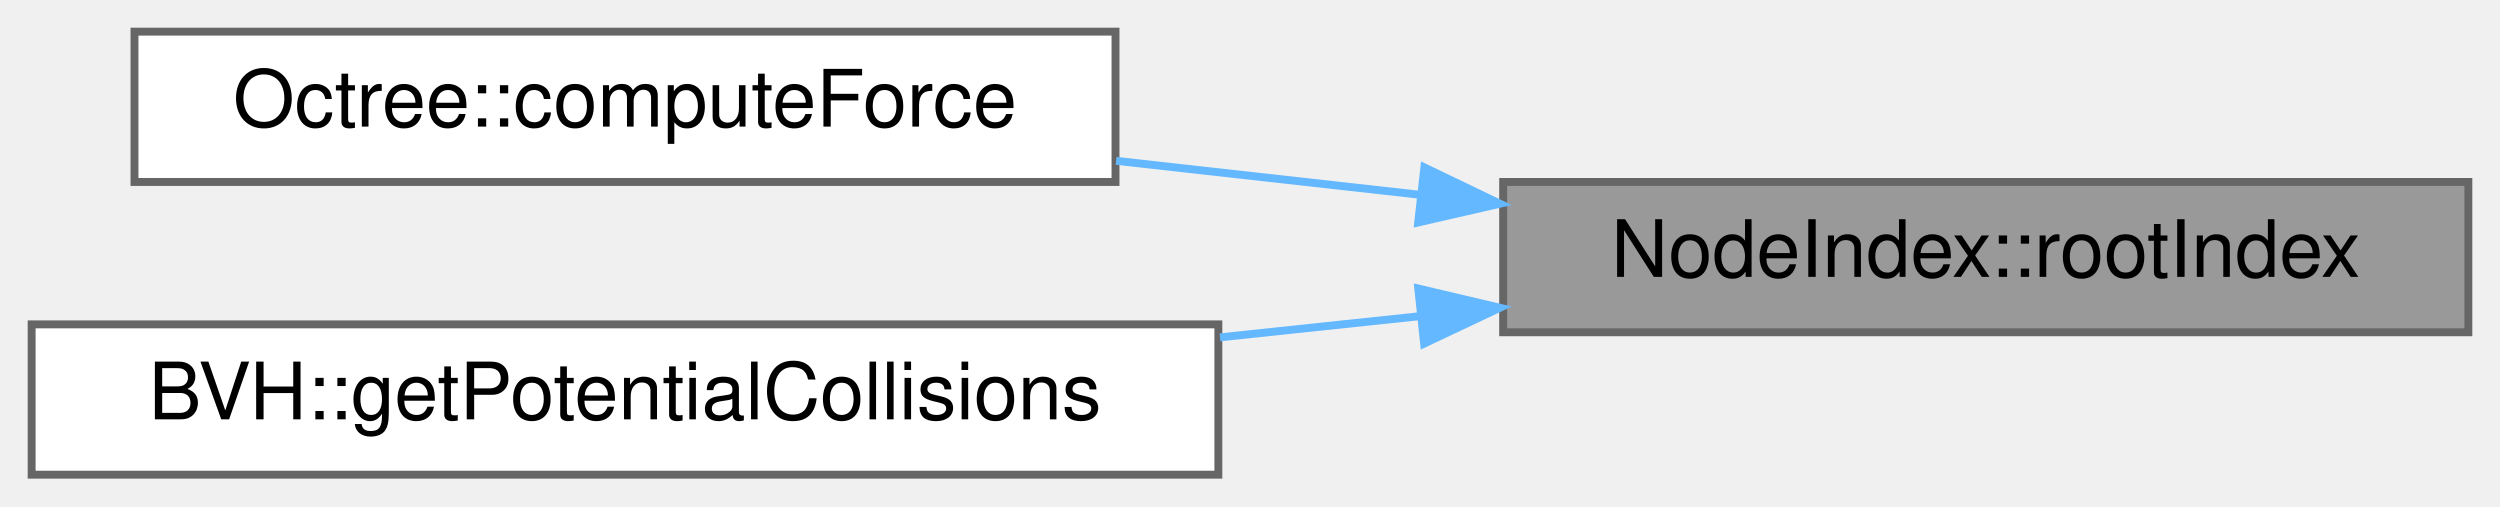
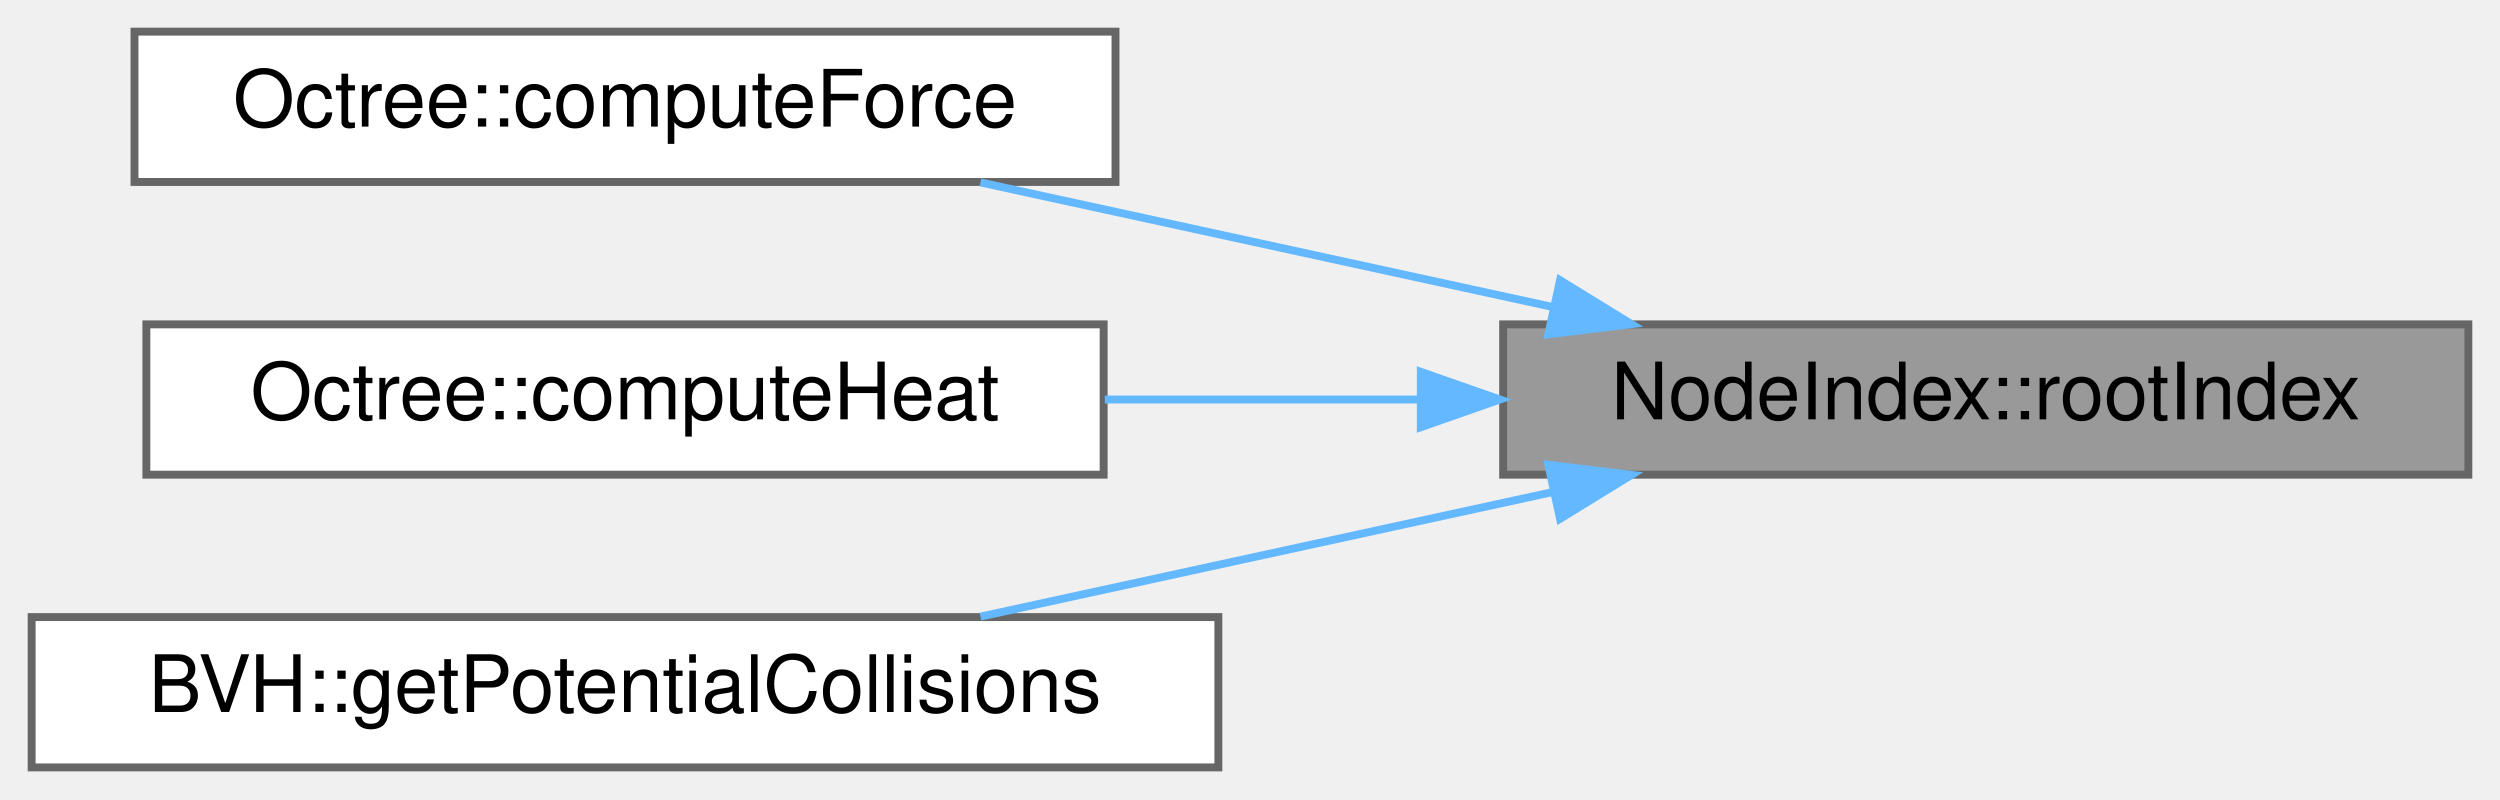
- <svg xmlns="http://www.w3.org/2000/svg" xmlns:xlink="http://www.w3.org/1999/xlink" width="316pt" height="64pt" viewBox="0.00 0.00 316.00 64.00">
-   <g id="graph0" class="graph" transform="scale(1 1) rotate(0) translate(4 60)">
+ <svg xmlns="http://www.w3.org/2000/svg" xmlns:xlink="http://www.w3.org/1999/xlink" width="316pt" height="101pt" viewBox="0.00 0.00 316.00 101.00">
+   <g id="graph0" class="graph" transform="scale(1 1) rotate(0) translate(4 97)">
    <g id="Node000001" class="node">
      <g id="a_Node000001">
        <a xlink:title=" ">
-           <polygon fill="#999999" stroke="#666666" points="308,-37 186,-37 186,-18 308,-18 308,-37" />
-           <text text-anchor="middle" x="247" y="-25" font-family="Helvetica,sans-Serif" font-size="10.00">NodeIndex::rootIndex</text>
+           <polygon fill="#999999" stroke="#666666" points="308,-56 186,-56 186,-37 308,-37 308,-56" />
+           <text text-anchor="middle" x="247" y="-44" font-family="Helvetica,sans-Serif" font-size="10.00">NodeIndex::rootIndex</text>
        </a>
      </g>
    </g>
    <g id="Node000002" class="node">
      <g id="a_Node000002">
-         <a xlink:href="classOctree.html#a041f0e7b806a25e0cd9f7aeb2242852b" target="_top" xlink:title=" ">
-           <polygon fill="white" stroke="#666666" points="137,-56 13,-56 13,-37 137,-37 137,-56" />
-           <text text-anchor="middle" x="75" y="-44" font-family="Helvetica,sans-Serif" font-size="10.00">Octree::computeForce</text>
+         <a xlink:href="classOctree.html#a9e4033c3835eabfc49b01f566ded0923" target="_top" xlink:title=" ">
+           <polygon fill="white" stroke="#666666" points="137,-93 13,-93 13,-74 137,-74 137,-93" />
+           <text text-anchor="middle" x="75" y="-81" font-family="Helvetica,sans-Serif" font-size="10.00">Octree::computeForce</text>
        </a>
      </g>
    </g>
    <g id="edge1_Node000001_Node000002" class="edge">
      <g id="a_edge1_Node000001_Node000002">
        <a xlink:title=" ">
-           <path fill="none" stroke="#63b8ff" d="M175.48,-35.38C162.73,-36.81 149.53,-38.28 137.08,-39.67" />
-           <polygon fill="#63b8ff" stroke="#63b8ff" points="176.04,-38.84 185.59,-34.25 175.26,-31.88 176.04,-38.84" />
+           <path fill="none" stroke="#63b8ff" d="M192.15,-58.22C168.87,-63.29 141.97,-69.14 119.93,-73.94" />
+           <polygon fill="#63b8ff" stroke="#63b8ff" points="193.19,-61.58 202.22,-56.03 191.71,-54.74 193.19,-61.58" />
        </a>
      </g>
    </g>
    <g id="Node000003" class="node">
      <g id="a_Node000003">
+         <a xlink:href="classOctree.html#a2a87e28ce9c64242a6e4c8cb0aaac2a1" target="_top" xlink:title=" ">
+           <polygon fill="white" stroke="#666666" points="135.5,-56 14.5,-56 14.5,-37 135.5,-37 135.5,-56" />
+           <text text-anchor="middle" x="75" y="-44" font-family="Helvetica,sans-Serif" font-size="10.00">Octree::computeHeat</text>
+         </a>
+       </g>
+     </g>
+     <g id="edge2_Node000001_Node000003" class="edge">
+       <g id="a_edge2_Node000001_Node000003">
+         <a xlink:title=" ">
+           <path fill="none" stroke="#63b8ff" d="M175.56,-46.5C162.3,-46.5 148.54,-46.5 135.65,-46.5" />
+           <polygon fill="#63b8ff" stroke="#63b8ff" points="175.59,-50 185.59,-46.5 175.59,-43 175.59,-50" />
+         </a>
+       </g>
+     </g>
+     <g id="Node000004" class="node">
+       <g id="a_Node000004">
        <a xlink:href="classBVH.html#a1fc7581145fd18c9c425582ebc822de2" target="_top" xlink:title=" ">
          <polygon fill="white" stroke="#666666" points="150,-19 0,-19 0,0 150,0 150,-19" />
          <text text-anchor="middle" x="75" y="-7" font-family="Helvetica,sans-Serif" font-size="10.00">BVH::getPotentialCollisions</text>
        </a>
      </g>
    </g>
-     <g id="edge2_Node000001_Node000003" class="edge">
-       <g id="a_edge2_Node000001_Node000003">
+     <g id="edge3_Node000001_Node000004" class="edge">
+       <g id="a_edge3_Node000001_Node000004">
        <a xlink:title=" ">
-           <path fill="none" stroke="#63b8ff" d="M175.51,-20.04C167.16,-19.15 158.61,-18.25 150.21,-17.36" />
-           <polygon fill="#63b8ff" stroke="#63b8ff" points="175.27,-23.53 185.59,-21.1 176.01,-16.57 175.27,-23.53" />
+           <path fill="none" stroke="#63b8ff" d="M192.15,-34.78C168.87,-29.71 141.97,-23.86 119.93,-19.06" />
+           <polygon fill="#63b8ff" stroke="#63b8ff" points="191.71,-38.26 202.22,-36.97 193.19,-31.42 191.71,-38.26" />
        </a>
      </g>
    </g>
  </g>
</svg>
